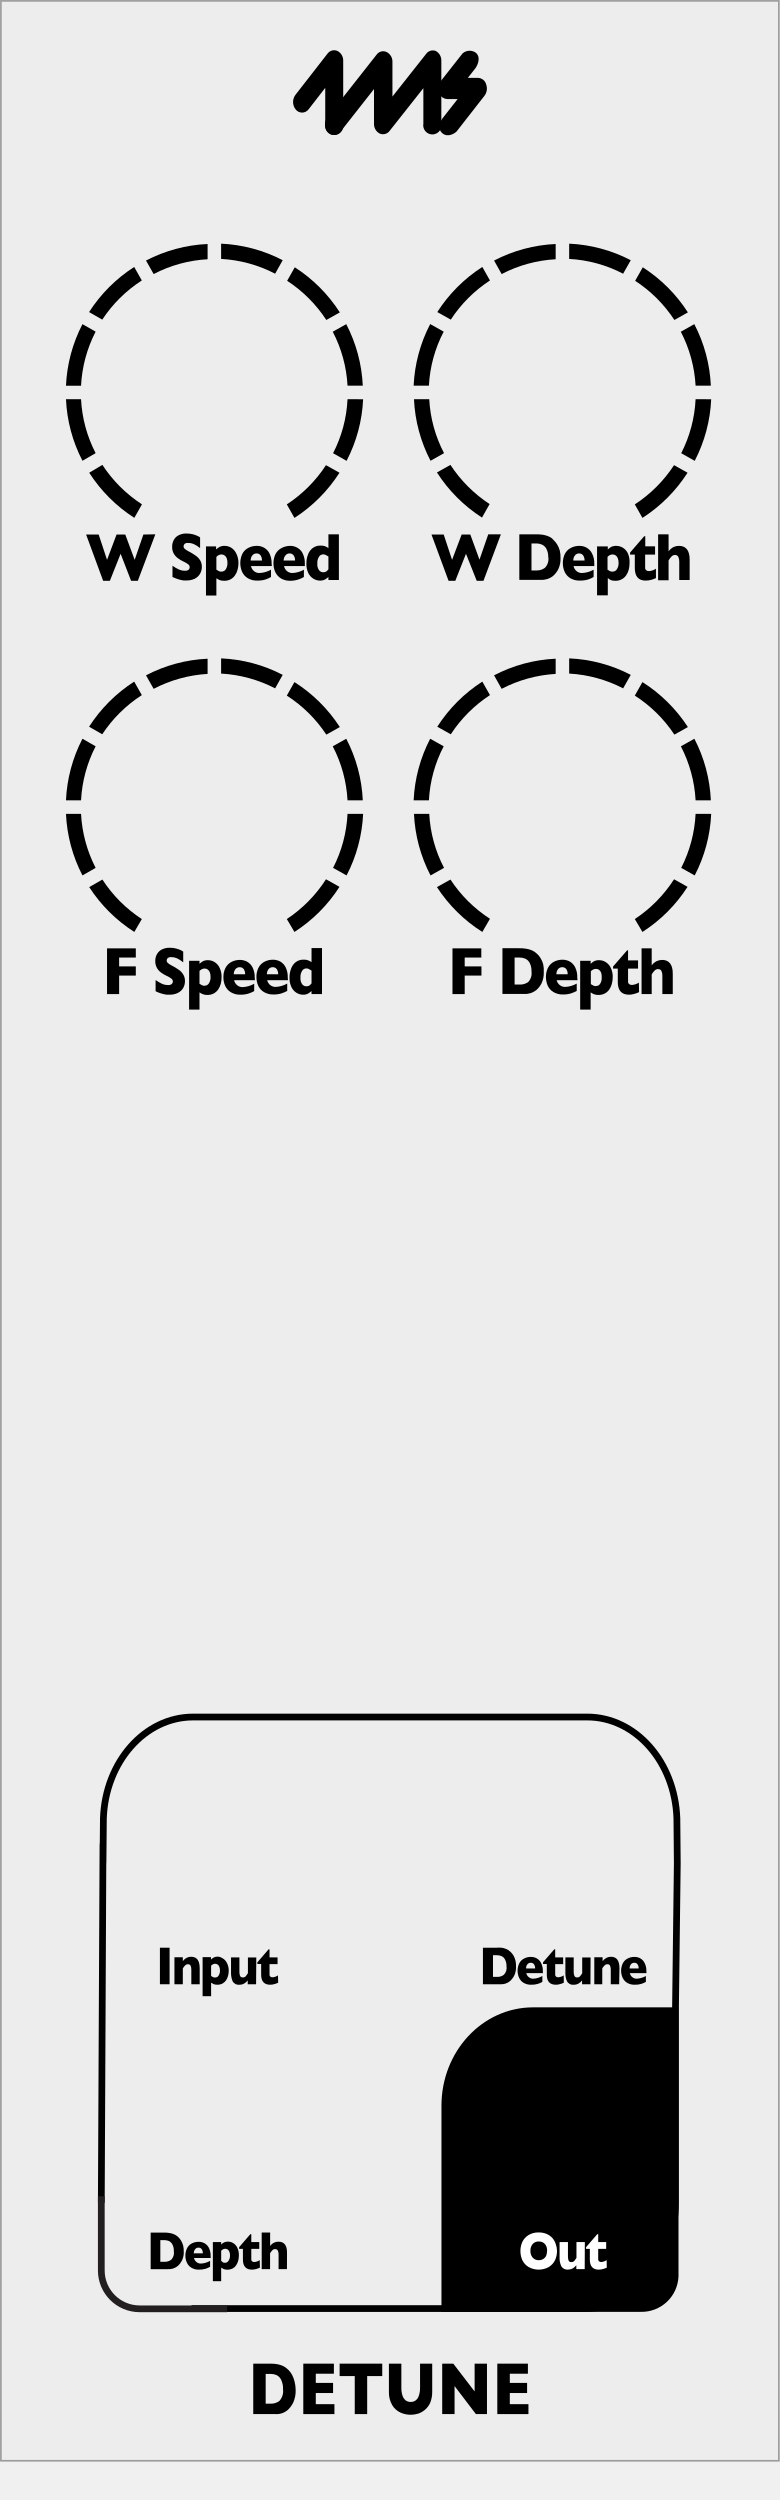
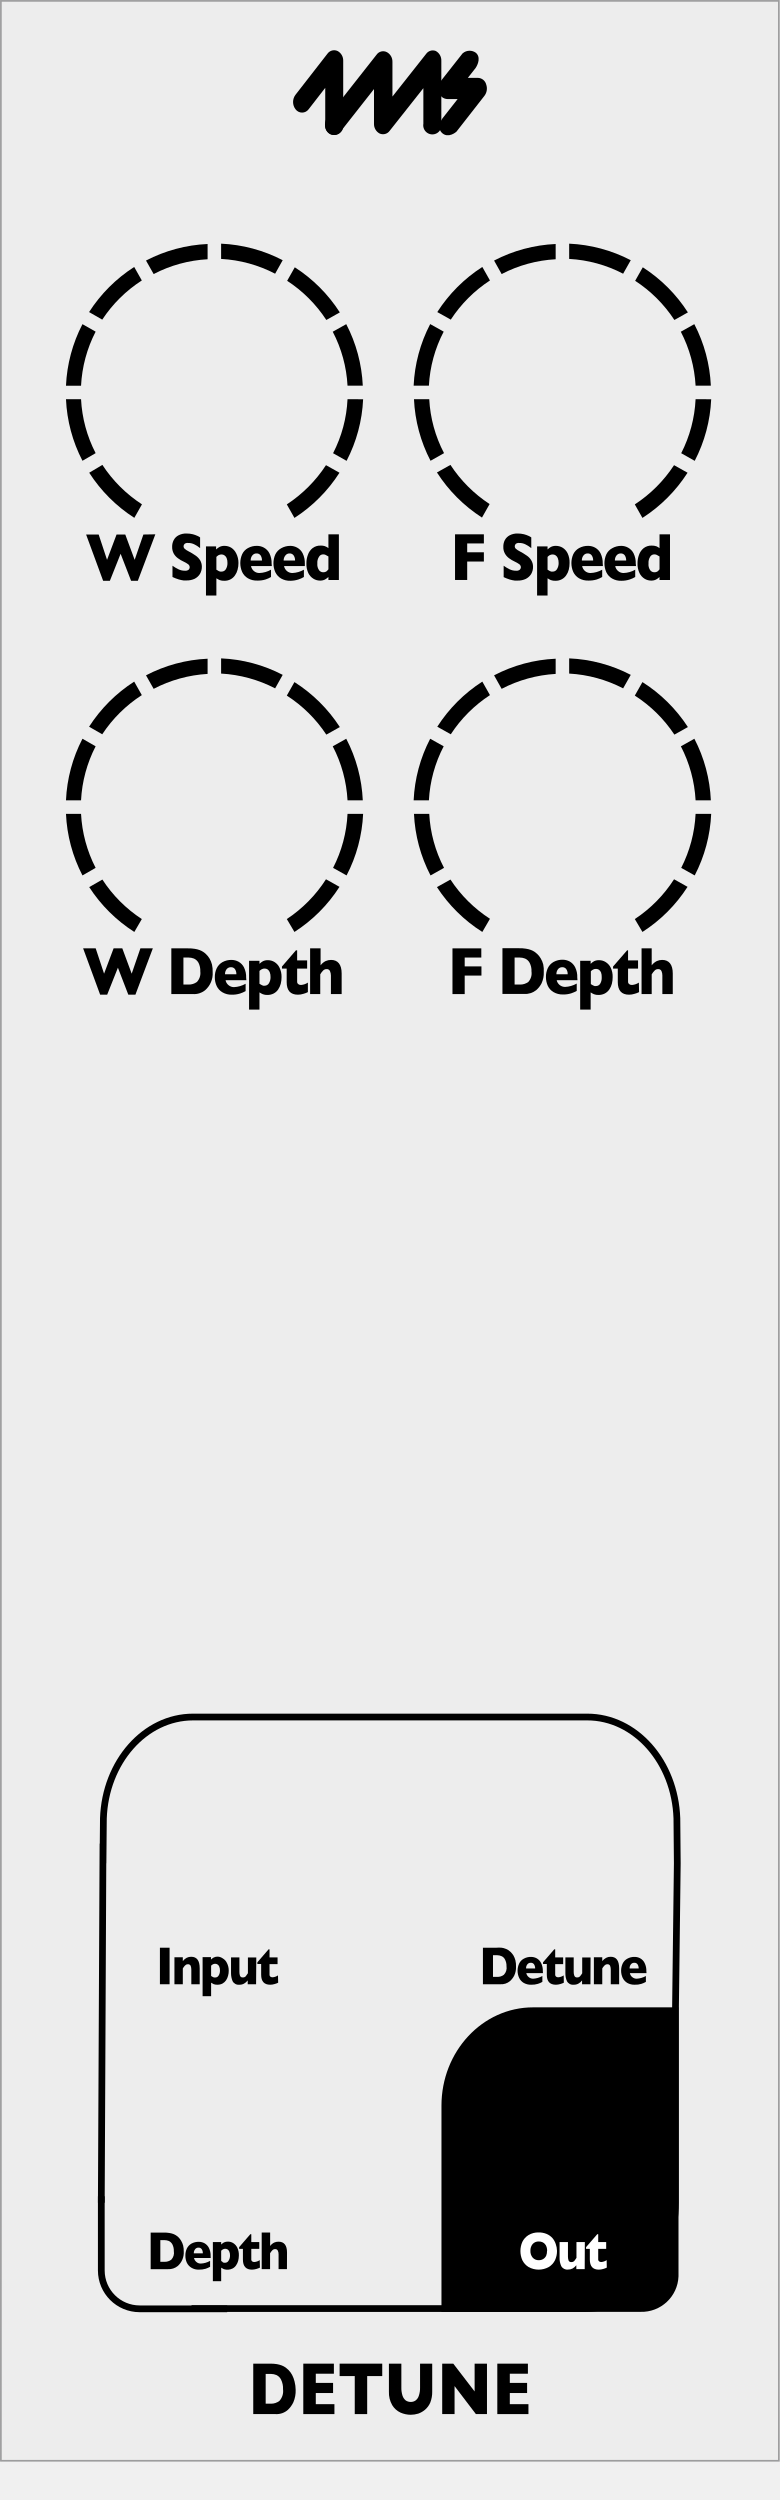
<svg xmlns="http://www.w3.org/2000/svg" width="40.73mm" height="130.6mm" viewBox="0 0 115.45 370.19">
  <g id="faceplate">
    <rect x="0.13" y="0.13" width="115.2" height="364.25" style="fill: #ededed;stroke: #9d9d9e;stroke-miterlimit: 10;stroke-width: 0.25px" />
    <path d="M100.47,318.76V297.24H78.94c-7.5,0-13.57,6.52-13.57,14.56v30.53H94.83a5.47,5.47,0,0,0,5.64-5.26V318.76Z" transform="translate(0)" />
-     <g>
-       <path d="M28.36,341.84H86.71c7.35,0,13.31-7,13.31-15.67V297.75l.27-21.85-.06-6.65c-.29-8.35-6.12-15-13.28-15H28.6c-7.17,0-13,6.67-13.29,15l-.06,6.65V273L15,326.17" transform="translate(0)" style="fill: none;stroke: #000;stroke-miterlimit: 10" />
-       <path d="M15,325.21v11a5.68,5.68,0,0,0,5.67,5.67H33.64" transform="translate(0)" style="fill: none;stroke: #231f20;stroke-miterlimit: 10" />
-     </g>
+     <path d="M28.36,341.84H86.71c7.35,0,13.31-7,13.31-15.67V297.75l.27-21.85-.06-6.65c-.29-8.35-6.12-15-13.28-15H28.6c-7.17,0-13,6.67-13.29,15l-.06,6.65V273L15,326.17" transform="translate(0)" style="fill: none;stroke: #000;stroke-miterlimit: 10" />
+     <path d="M15,325.21v11a5.68,5.68,0,0,0,5.67,5.67H33.64" transform="translate(0)" style="fill: none;stroke: #000;stroke-miterlimit: 10" />
    <g>
      <path d="M43.78,353.88a4.28,4.28,0,0,1-.34,1.84,3.76,3.76,0,0,1-.81,1.12,2.53,2.53,0,0,1-1.83.63H37.5V350H40a5.55,5.55,0,0,1,1,.07,4.26,4.26,0,0,1,.73.2,2.65,2.65,0,0,1,.56.3,3.58,3.58,0,0,1,.41.35,3.24,3.24,0,0,1,.55.74,4.17,4.17,0,0,1,.37,1A5.15,5.15,0,0,1,43.78,353.88Zm-1.87-.09a2.92,2.92,0,0,0-.29-1.42,1.48,1.48,0,0,0-.68-.68,2.14,2.14,0,0,0-.81-.17h-.79v4.41h.79a2,2,0,0,0,1.25-.42A2.15,2.15,0,0,0,41.91,353.79Z" transform="translate(0)" />
      <path d="M49.52,357.47H44.91V350h4.53v1.49H46.76v1.36h2.56v1.5H46.76V356h2.76Z" transform="translate(0)" />
      <path d="M56.6,351.84H54.37v5.63H52.53v-5.63H50.29V350H56.6Z" transform="translate(0)" />
      <path d="M64,354.14a4.2,4.2,0,0,1-.29,1.63,2.87,2.87,0,0,1-.78,1.06,3.22,3.22,0,0,1-1,.57,3.89,3.89,0,0,1-1.11.17,3.79,3.79,0,0,1-1.51-.32,2.81,2.81,0,0,1-1.23-1.1,3.7,3.7,0,0,1-.49-2V350h1.84v3.53a3.75,3.75,0,0,0,.17,1.21,1.54,1.54,0,0,0,.48.71,1.32,1.32,0,0,0,.74.22,1.2,1.2,0,0,0,.72-.22,1.37,1.37,0,0,0,.48-.7,3.47,3.47,0,0,0,.18-1.21V350H64Z" transform="translate(0)" />
      <path d="M72.11,357.47H70.47l-3.16-4.15v4.15H65.48V350h1.64l3.16,4.12V350h1.83Z" transform="translate(0)" />
      <path d="M78.25,357.47H73.64V350h4.53v1.49H75.49v1.36h2.56v1.5H75.49V356h2.76Z" transform="translate(0)" />
    </g>
    <g>
      <path d="M76.41,291.21a2.87,2.87,0,0,1-.27,1.34,2.92,2.92,0,0,1-.63.81,2,2,0,0,1-1.43.46H71.51v-5.41h2a4.2,4.2,0,0,1,.76,0,2.34,2.34,0,0,1,.58.15,1.91,1.91,0,0,1,.43.21,2.13,2.13,0,0,1,.32.26,2.84,2.84,0,0,1,.43.53,2.93,2.93,0,0,1,.29.72A3.48,3.48,0,0,1,76.41,291.21ZM75,291.14a2,2,0,0,0-.23-1,1,1,0,0,0-.53-.49,1.58,1.58,0,0,0-.63-.13H73v3.21h.61a1.54,1.54,0,0,0,1-.31A1.47,1.47,0,0,0,75,291.14Z" transform="translate(0)" />
-       <path d="M80.4,292.17H77.93a1,1,0,0,0,.36.59,1,1,0,0,0,.64.24,3.08,3.08,0,0,0,1.38-.4v.87a3.42,3.42,0,0,1-.66.29,3,3,0,0,1-1,.13,2.11,2.11,0,0,1-1.1-.27,1.7,1.7,0,0,1-.68-.75,2.53,2.53,0,0,1,0-2.11,1.58,1.58,0,0,1,.68-.72,2.11,2.11,0,0,1,1.1-.27,1.75,1.75,0,0,1,.82.21,1.62,1.62,0,0,1,.65.69,2.54,2.54,0,0,1,.26,1.22Zm-1.16-.69a1.06,1.06,0,0,0-.17-.62.55.55,0,0,0-.48-.22.6.6,0,0,0-.5.23.91.91,0,0,0-.19.61Z" transform="translate(0)" />
+       <path d="M80.4,292.17H77.93a1,1,0,0,0,.36.59,1,1,0,0,0,.64.24,3.12,3.12,0,0,0,1.38-.4v.87a3.42,3.42,0,0,1-.66.29,3.06,3.06,0,0,1-1,.13,2.11,2.11,0,0,1-1.1-.27,1.7,1.7,0,0,1-.68-.75,2.53,2.53,0,0,1,0-2.11,1.58,1.58,0,0,1,.68-.72,2.11,2.11,0,0,1,1.1-.27,1.75,1.75,0,0,1,.82.21,1.62,1.62,0,0,1,.65.69,2.54,2.54,0,0,1,.26,1.22Zm-1.16-.69a1.06,1.06,0,0,0-.17-.62.55.55,0,0,0-.48-.22.6.6,0,0,0-.5.23.91.91,0,0,0-.19.61Z" transform="translate(0)" />
      <path d="M83.49,293.59a2.58,2.58,0,0,1-.53.2,2.24,2.24,0,0,1-.65.1c-.9,0-1.34-.49-1.34-1.48v-1.59h-.56v-.25l1.66-1.92h.14v1.19h1.18v1H82.21v1.27a3.21,3.21,0,0,0,0,.36.43.43,0,0,0,.14.23.55.55,0,0,0,.34.09,1.68,1.68,0,0,0,.78-.28Z" transform="translate(0)" />
      <path d="M87.43,293.82H86.19v-.57a1.63,1.63,0,0,1-.55.48,1.35,1.35,0,0,1-.69.16,1,1,0,0,1-1-.53,2.79,2.79,0,0,1-.23-1.18v-2.34h1.23V292a1.42,1.42,0,0,0,.1.57.39.39,0,0,0,.41.24.54.54,0,0,0,.43-.17,2.92,2.92,0,0,0,.32-.45v-2.34h1.24Z" transform="translate(0)" />
-       <path d="M91.68,293.82H90.44v-2.15a1.7,1.7,0,0,0-.09-.57.39.39,0,0,0-.41-.24.57.57,0,0,0-.27.06.87.87,0,0,0-.21.17l-.15.19-.13.2v2.34H88v-4h1.23v.57a1.83,1.83,0,0,1,.59-.49,1.38,1.38,0,0,1,.65-.15q1.26,0,1.26,1.71Z" transform="translate(0)" />
-       <path d="M95.73,292.17H93.27a.93.93,0,0,0,.35.59,1,1,0,0,0,.64.24,3.05,3.05,0,0,0,1.38-.4v.87a3.42,3.42,0,0,1-.66.29,3,3,0,0,1-1,.13,2.11,2.11,0,0,1-1.1-.27,1.76,1.76,0,0,1-.68-.75,2.53,2.53,0,0,1,0-2.11,1.63,1.63,0,0,1,.68-.72,2.11,2.11,0,0,1,1.1-.27,1.72,1.72,0,0,1,.82.21,1.56,1.56,0,0,1,.65.69,2.43,2.43,0,0,1,.26,1.22Zm-1.16-.69a1.06,1.06,0,0,0-.17-.62.55.55,0,0,0-.48-.22.61.61,0,0,0-.5.23,1,1,0,0,0-.19.61Z" transform="translate(0)" />
+       <path d="M91.68,293.82H90.44v-2.15a1.7,1.7,0,0,0-.09-.57.4.4,0,0,0-.42-.24.55.55,0,0,0-.26.06.87.87,0,0,0-.21.17l-.15.19-.13.2v2.34H87.94v-4h1.24v.57a1.83,1.83,0,0,1,.59-.49,1.38,1.38,0,0,1,.65-.15q1.26,0,1.26,1.71Z" transform="translate(0)" />
+       <path d="M95.73,292.17H93.27a.93.93,0,0,0,.35.59,1,1,0,0,0,.64.24,3.05,3.05,0,0,0,1.38-.4v.87a3.42,3.42,0,0,1-.66.29,3,3,0,0,1-1,.13,2.11,2.11,0,0,1-1.1-.27,1.76,1.76,0,0,1-.68-.75,2.53,2.53,0,0,1,0-2.11,1.63,1.63,0,0,1,.68-.72,2.11,2.11,0,0,1,1.1-.27,1.72,1.72,0,0,1,.82.21,1.56,1.56,0,0,1,.65.69,2.54,2.54,0,0,1,.26,1.22Zm-1.16-.69a1.06,1.06,0,0,0-.17-.62.55.55,0,0,0-.48-.22.61.61,0,0,0-.5.23.91.91,0,0,0-.19.61Z" transform="translate(0)" />
    </g>
    <g>
      <path d="M82.48,333.3a3.21,3.21,0,0,1-.3,1.39,2.42,2.42,0,0,1-.92,1,3.08,3.08,0,0,1-3,0,2.51,2.51,0,0,1-.91-1,3.36,3.36,0,0,1,0-2.73,2.42,2.42,0,0,1,.91-1,2.75,2.75,0,0,1,1.5-.39,3,3,0,0,1,1.18.22,2.51,2.51,0,0,1,.85.6,2.6,2.6,0,0,1,.5.89A3.16,3.16,0,0,1,82.48,333.3Zm-1.46,0a1.94,1.94,0,0,0-.08-.56,1.11,1.11,0,0,0-.24-.44,1.05,1.05,0,0,0-.39-.29,1.25,1.25,0,0,0-.53-.1,1.15,1.15,0,0,0-.91.38,1.5,1.5,0,0,0-.33,1,1.47,1.47,0,0,0,.33,1,1.14,1.14,0,0,0,.91.39,1.2,1.2,0,0,0,.67-.18,1.14,1.14,0,0,0,.43-.49A1.81,1.81,0,0,0,81,333.3Z" transform="translate(0)" style="fill: #fff" />
      <path d="M86.58,336H85.34v-.57a2,2,0,0,1-.55.48,1.46,1.46,0,0,1-.69.16,1,1,0,0,1-1-.53,2.8,2.8,0,0,1-.24-1.18V332h1.24v2.15a1.7,1.7,0,0,0,.09.57.4.4,0,0,0,.42.24.58.58,0,0,0,.43-.17,3.8,3.8,0,0,0,.32-.45V332h1.24Z" transform="translate(0)" style="fill: #fff" />
      <path d="M89.85,335.78a3,3,0,0,1-.53.2,2.5,2.5,0,0,1-.65.1c-.89,0-1.33-.5-1.33-1.49V333h-.56v-.25l1.66-1.92h.14V332h1.18v1H88.58v1.27a1.84,1.84,0,0,0,0,.36.37.37,0,0,0,.14.23.51.51,0,0,0,.34.09,1.65,1.65,0,0,0,.77-.28Z" transform="translate(0)" style="fill: #fff" />
    </g>
    <g>
      <path d="M25.11,293.82H23.68v-5.41h1.43Z" transform="translate(0)" />
      <path d="M29.57,293.82H28.33v-2.15a1.7,1.7,0,0,0-.09-.57.41.41,0,0,0-.42-.24.6.6,0,0,0-.27.06,1.06,1.06,0,0,0-.2.17l-.15.19-.13.2v2.34H25.83v-4h1.24v.57a1.8,1.8,0,0,1,.58-.49,1.45,1.45,0,0,1,.66-.15q1.26,0,1.26,1.71Z" transform="translate(0)" />
      <path d="M33.87,291.8a2.76,2.76,0,0,1-.1.77,2.15,2.15,0,0,1-.3.67,1.53,1.53,0,0,1-.53.48,1.6,1.6,0,0,1-.75.17,1.54,1.54,0,0,1-.54-.08,2.56,2.56,0,0,1-.39-.22v2H30v-5.79h1.24v.36a1.73,1.73,0,0,1,.41-.3,1.18,1.18,0,0,1,.61-.13A1.44,1.44,0,0,1,33,290a1.52,1.52,0,0,1,.6.67A2.41,2.41,0,0,1,33.87,291.8Zm-1.3,0a1.42,1.42,0,0,0-.1-.59.66.66,0,0,0-.26-.32.56.56,0,0,0-.33-.1.68.68,0,0,0-.36.08,1.21,1.21,0,0,0-.26.2v1.52l.14.09.15.08.15.06.18,0a.57.57,0,0,0,.49-.28A1.32,1.32,0,0,0,32.57,291.84Z" transform="translate(0)" />
      <path d="M37.92,293.82H36.68v-.57a1.73,1.73,0,0,1-.55.48,1.35,1.35,0,0,1-.69.16,1,1,0,0,1-1-.53,3,3,0,0,1-.23-1.18v-2.34h1.24V292a1.62,1.62,0,0,0,.09.57.4.4,0,0,0,.42.24.54.54,0,0,0,.43-.17,3.8,3.8,0,0,0,.32-.45v-2.34h1.24Z" transform="translate(0)" />
      <path d="M41.19,293.59a2.58,2.58,0,0,1-.53.2,2.19,2.19,0,0,1-.65.1c-.89,0-1.34-.49-1.34-1.48v-1.59h-.56v-.25l1.66-1.92h.14v1.19H41.1v1H39.91v1.27a1.73,1.73,0,0,0,0,.36.41.41,0,0,0,.13.23.55.55,0,0,0,.34.09,1.64,1.64,0,0,0,.78-.28Z" transform="translate(0)" />
    </g>
    <g>
      <path d="M27.21,333.4a2.65,2.65,0,0,1-.9,2.15,2.1,2.1,0,0,1-1.43.46H22.31v-5.42h2a4.18,4.18,0,0,1,.76.06,3,3,0,0,1,.57.14,2.57,2.57,0,0,1,.44.22,2.72,2.72,0,0,1,.32.25,2.52,2.52,0,0,1,.42.54,2.71,2.71,0,0,1,.3.71A3.62,3.62,0,0,1,27.21,333.4Zm-1.47-.07a2,2,0,0,0-.22-1,1.15,1.15,0,0,0-.53-.5,1.76,1.76,0,0,0-.63-.12h-.62v3.21h.62a1.6,1.6,0,0,0,1-.31A1.47,1.47,0,0,0,25.74,333.33Z" transform="translate(0)" />
-       <path d="M31.2,334.36H28.73a1,1,0,0,0,.36.59.93.93,0,0,0,.64.23,3,3,0,0,0,1.38-.4v.88a4.18,4.18,0,0,1-.66.29,3.39,3.39,0,0,1-1,.13,2,2,0,0,1-1.1-.28,1.65,1.65,0,0,1-.67-.74,2.43,2.43,0,0,1-.23-1.06,2.38,2.38,0,0,1,.23-1.05,1.63,1.63,0,0,1,.67-.73,2.24,2.24,0,0,1,1.1-.26,1.76,1.76,0,0,1,.83.21,1.65,1.65,0,0,1,.65.68,2.61,2.61,0,0,1,.26,1.23Zm-1.17-.7a1,1,0,0,0-.16-.61.56.56,0,0,0-.48-.23.61.61,0,0,0-.5.24.88.88,0,0,0-.19.6Z" transform="translate(0)" />
+       <path d="M31.2,334.36H28.73a1,1,0,0,0,.36.59.93.93,0,0,0,.63.23,3,3,0,0,0,1.39-.4v.88a4.18,4.18,0,0,1-.66.29,3.39,3.39,0,0,1-1,.13,2,2,0,0,1-1.1-.28,1.73,1.73,0,0,1-.68-.74,2.42,2.42,0,0,1-.22-1.06,2.38,2.38,0,0,1,.22-1.05,1.71,1.71,0,0,1,.68-.73,2.24,2.24,0,0,1,1.1-.26,1.76,1.76,0,0,1,.83.21,1.65,1.65,0,0,1,.65.68,2.61,2.61,0,0,1,.26,1.23Zm-1.17-.7a1,1,0,0,0-.16-.61.56.56,0,0,0-.48-.23.59.59,0,0,0-.5.24.88.88,0,0,0-.19.6Z" transform="translate(0)" />
      <path d="M35.37,334a3.25,3.25,0,0,1-.1.77,2.16,2.16,0,0,1-.31.67,1.38,1.38,0,0,1-.52.47,1.73,1.73,0,0,1-1.29.1,2.65,2.65,0,0,1-.4-.22v2H31.52V332h1.23v.36a2.45,2.45,0,0,1,.41-.31,1.32,1.32,0,0,1,.61-.12,1.47,1.47,0,0,1,.75.21,1.66,1.66,0,0,1,.61.67A2.48,2.48,0,0,1,35.37,334Zm-1.31,0a1.37,1.37,0,0,0-.1-.58.72.72,0,0,0-.25-.33.7.7,0,0,0-.33-.1.74.74,0,0,0-.36.08,1.31,1.31,0,0,0-.27.21v1.52l.14.08L33,335l.16.06.18,0a.58.58,0,0,0,.49-.28A1.35,1.35,0,0,0,34.06,334Z" transform="translate(0)" />
      <path d="M38.49,335.78a3.33,3.33,0,0,1-.53.2,2.64,2.64,0,0,1-.65.1c-.89,0-1.34-.5-1.34-1.49V333h-.56v-.25l1.66-1.92h.14V332h1.18v1H37.21v1.27a1.73,1.73,0,0,0,0,.36.36.36,0,0,0,.13.23.55.55,0,0,0,.34.09,1.64,1.64,0,0,0,.78-.28Z" transform="translate(0)" />
      <path d="M42.49,336H41.25v-2.2a1.17,1.17,0,0,0-.11-.53.4.4,0,0,0-.4-.23.54.54,0,0,0-.41.17,2,2,0,0,0-.34.45V336H38.75v-5.42H40v2a1.7,1.7,0,0,1,.6-.51,1.53,1.53,0,0,1,.64-.13c.84,0,1.26.54,1.26,1.61Z" transform="translate(0)" />
    </g>
    <path d="M103,57.11h2.26A21.88,21.88,0,0,0,102.81,48l-2,1.12A19.6,19.6,0,0,1,103,57.11Z" transform="translate(0)" />
    <path d="M103,59.11a19.55,19.55,0,0,1-2.13,8l2,1.13a21.88,21.88,0,0,0,2.44-9.12Z" transform="translate(0)" />
    <g>
      <path d="M23,79.12,20.41,86h-1l-1.55-4-1.59,4h-1l-2.52-6.85h1.86l1.24,3.75,1.41-3.75h1.29l1.39,3.75,1.29-3.75Z" transform="translate(0)" />
      <path d="M29.89,83.92A2.07,2.07,0,0,1,29.6,85a2,2,0,0,1-.79.71,2.73,2.73,0,0,1-1.18.24l-.45,0a4.81,4.81,0,0,1-.71-.15,6.81,6.81,0,0,1-.93-.36V83.77a5.63,5.63,0,0,0,.89.53,2.11,2.11,0,0,0,.93.21.78.78,0,0,0,.6-.17.53.53,0,0,0,.13-.33.56.56,0,0,0-.23-.46,3.72,3.72,0,0,0-.67-.39,4.16,4.16,0,0,1-.86-.51,2.14,2.14,0,0,1-.61-.69,2,2,0,0,1-.23-1,2.07,2.07,0,0,1,.24-1,1.63,1.63,0,0,1,.72-.7A2.39,2.39,0,0,1,27.63,79a3.89,3.89,0,0,1,.93.11,4.1,4.1,0,0,1,.69.25,1.81,1.81,0,0,1,.38.22v1.58a4.72,4.72,0,0,0-.81-.53,2,2,0,0,0-1-.23.67.67,0,0,0-.49.14.49.49,0,0,0-.15.36.47.47,0,0,0,.15.35,2.46,2.46,0,0,0,.54.36,9.32,9.32,0,0,1,1.1.66,2.43,2.43,0,0,1,.65.67A1.89,1.89,0,0,1,29.89,83.92Z" transform="translate(0)" />
      <path d="M35.31,83.36a3.44,3.44,0,0,1-.13,1,2.52,2.52,0,0,1-.38.83,1.84,1.84,0,0,1-.65.59,1.89,1.89,0,0,1-.94.22,1.75,1.75,0,0,1-.67-.1,3.06,3.06,0,0,1-.5-.27v2.55H30.5V80.91H32v.45a2.39,2.39,0,0,1,.52-.38,1.6,1.6,0,0,1,.76-.15,1.93,1.93,0,0,1,.94.26,2.07,2.07,0,0,1,.75.84A3.06,3.06,0,0,1,35.31,83.36Zm-1.63,0a1.89,1.89,0,0,0-.12-.73.89.89,0,0,0-.33-.4.76.76,0,0,0-.4-.13,1,1,0,0,0-.46.1,1.87,1.87,0,0,0-.33.26v1.9l.18.1a.87.87,0,0,0,.18.11l.2.07a.85.85,0,0,0,.23,0,.72.72,0,0,0,.61-.35A1.66,1.66,0,0,0,33.68,83.4Z" transform="translate(0)" />
      <path d="M40.25,83.82H37.17a1.23,1.23,0,0,0,.44.75,1.22,1.22,0,0,0,.8.28,3.74,3.74,0,0,0,1.72-.49v1.08a3.94,3.94,0,0,1-.82.37,3.86,3.86,0,0,1-1.23.16,2.56,2.56,0,0,1-1.37-.34,2.12,2.12,0,0,1-.85-.93,3.25,3.25,0,0,1,0-2.64,2,2,0,0,1,.85-.9,2.65,2.65,0,0,1,1.37-.33,2.1,2.1,0,0,1,1,.26,2,2,0,0,1,.82.85,3.28,3.28,0,0,1,.32,1.53ZM38.79,83a1.34,1.34,0,0,0-.2-.76.7.7,0,0,0-.6-.29.77.77,0,0,0-.63.3,1.13,1.13,0,0,0-.24.75Z" transform="translate(0)" />
      <path d="M45.14,83.82H42.06a1.28,1.28,0,0,0,.44.75,1.24,1.24,0,0,0,.8.28A3.78,3.78,0,0,0,45,84.36v1.08a4.19,4.19,0,0,1-.82.37A4,4,0,0,1,43,86a2.62,2.62,0,0,1-1.38-.34,2.18,2.18,0,0,1-.85-.93,3.25,3.25,0,0,1,0-2.64,2.11,2.11,0,0,1,.85-.9A2.71,2.71,0,0,1,43,80.83a2.09,2.09,0,0,1,1,.26,1.93,1.93,0,0,1,.82.85,3.28,3.28,0,0,1,.32,1.53ZM43.69,83a1.27,1.27,0,0,0-.21-.76.7.7,0,0,0-.6-.29.74.74,0,0,0-.62.3A1.13,1.13,0,0,0,42,83Z" transform="translate(0)" />
      <path d="M50.18,85.88H48.63v-.44a3,3,0,0,1-.52.38,1.57,1.57,0,0,1-.76.15,1.81,1.81,0,0,1-.93-.27,2,2,0,0,1-.76-.83,3.08,3.08,0,0,1-.29-1.44,3.57,3.57,0,0,1,.22-1.27,2.13,2.13,0,0,1,.7-1,1.84,1.84,0,0,1,1.17-.37,1.64,1.64,0,0,1,1.17.38V79.12h1.55ZM48.63,84.3V82.4l-.43-.24a.8.8,0,0,0-.36-.07.69.69,0,0,0-.6.35,1.58,1.58,0,0,0-.25,1,1.47,1.47,0,0,0,.26,1,.76.76,0,0,0,.59.3.9.9,0,0,0,.46-.1A1.79,1.79,0,0,0,48.63,84.3Z" transform="translate(0)" />
    </g>
    <g>
      <path d="M40.74,40.53l1.12-2a21.89,21.89,0,0,0-9.12-2.45v2.26A19.61,19.61,0,0,1,40.74,40.53Z" transform="translate(0)" />
      <path d="M48.32,47.38l2-1.12a22.13,22.13,0,0,0-6.67-6.68l-1.13,2A19.89,19.89,0,0,1,48.32,47.38Z" transform="translate(0)" />
      <path d="M21,41.53l-1.13-2a22.17,22.17,0,0,0-6.68,6.68l1.95,1.12A19.93,19.93,0,0,1,21,41.53Z" transform="translate(0)" />
      <path d="M51.46,57.11h2.26A21.89,21.89,0,0,0,51.27,48l-2,1.12A19.45,19.45,0,0,1,51.46,57.11Z" transform="translate(0)" />
      <path d="M30.74,38.39V36.13a21.89,21.89,0,0,0-9.12,2.45l1.13,2A19.6,19.6,0,0,1,30.74,38.39Z" transform="translate(0)" />
      <path d="M15.16,68.84,13.21,70a22.17,22.17,0,0,0,6.68,6.68l1.13-2A20,20,0,0,1,15.16,68.84Z" transform="translate(0)" />
      <path d="M42.47,74.69l1.13,2A22.13,22.13,0,0,0,50.27,70l-2-1.12A20,20,0,0,1,42.47,74.69Z" transform="translate(0)" />
      <path d="M51.46,59.11a19.41,19.41,0,0,1-2.14,8l2,1.13a21.89,21.89,0,0,0,2.45-9.12Z" transform="translate(0)" />
      <path d="M12,59.11H9.77a21.88,21.88,0,0,0,2.44,9.12l1.95-1.13A19.55,19.55,0,0,1,12,59.11Z" transform="translate(0)" />
      <path d="M14.16,49.11,12.21,48a21.88,21.88,0,0,0-2.44,9.12H12A19.6,19.6,0,0,1,14.16,49.11Z" transform="translate(0)" />
    </g>
    <g>
-       <path d="M74.17,79.12,71.59,86h-1L69,82l-1.58,4h-1l-2.53-6.85H65.7l1.24,3.75,1.42-3.75h1.28L71,82.87l1.3-3.75Z" transform="translate(0)" />
-       <path d="M83,82.62a3.59,3.59,0,0,1-.33,1.67,3.44,3.44,0,0,1-.78,1,2.63,2.63,0,0,1-1.8.57H76.9V79.12h2.47a6.46,6.46,0,0,1,1,.06,4.43,4.43,0,0,1,.72.19,2.72,2.72,0,0,1,.54.27A2.55,2.55,0,0,1,82,80a3,3,0,0,1,.53.67,3.13,3.13,0,0,1,.37.89A4.31,4.31,0,0,1,83,82.62Zm-1.82-.09a2.53,2.53,0,0,0-.28-1.28,1.41,1.41,0,0,0-.67-.62,2.18,2.18,0,0,0-.79-.16H78.7v4h.76a2,2,0,0,0,1.22-.38A1.87,1.87,0,0,0,81.2,82.53Z" transform="translate(0)" />
-       <path d="M88,83.82H84.93a1.28,1.28,0,0,0,.44.75,1.24,1.24,0,0,0,.8.28,3.78,3.78,0,0,0,1.73-.49v1.08a4.19,4.19,0,0,1-.82.37,4,4,0,0,1-1.23.16,2.62,2.62,0,0,1-1.38-.34,2.18,2.18,0,0,1-.85-.93,3.25,3.25,0,0,1,0-2.64,2.11,2.11,0,0,1,.85-.9,2.71,2.71,0,0,1,1.38-.33,2.16,2.16,0,0,1,1,.26,2,2,0,0,1,.81.85A3.16,3.16,0,0,1,88,83.47ZM86.56,83a1.27,1.27,0,0,0-.21-.76.7.7,0,0,0-.6-.29.75.75,0,0,0-.62.3,1.13,1.13,0,0,0-.24.75Z" transform="translate(0)" />
-       <path d="M93.22,83.36a3.85,3.85,0,0,1-.12,1,2.52,2.52,0,0,1-.38.83,1.79,1.79,0,0,1-.66.59,1.88,1.88,0,0,1-.93.22,1.81,1.81,0,0,1-.68-.1A3,3,0,0,1,90,85.6v2.55H88.41V80.91H90v.45a2.33,2.33,0,0,1,.51-.38,1.65,1.65,0,0,1,.77-.15,1.9,1.9,0,0,1,.93.26,2,2,0,0,1,.76.84A3.06,3.06,0,0,1,93.22,83.36Zm-1.62,0a1.87,1.87,0,0,0-.13-.73.88.88,0,0,0-.32-.4.79.79,0,0,0-.41-.13,1,1,0,0,0-.45.1,1.35,1.35,0,0,0-.33.26v1.9l.17.1a.93.93,0,0,0,.19.11l.2.07a.78.78,0,0,0,.22,0,.71.71,0,0,0,.61-.35A1.66,1.66,0,0,0,91.6,83.4Z" transform="translate(0)" />
-       <path d="M97.13,85.6a3.7,3.7,0,0,1-.67.25,2.94,2.94,0,0,1-.81.12C94.54,86,94,85.35,94,84.12v-2h-.7v-.3l2.08-2.41h.17v1.49H97v1.22H95.53v1.6a2.81,2.81,0,0,0,0,.45.49.49,0,0,0,.17.28.67.67,0,0,0,.43.12,2.08,2.08,0,0,0,1-.36Z" transform="translate(0)" />
-       <path d="M102.12,85.88h-1.54V83.14a1.59,1.59,0,0,0-.13-.66.51.51,0,0,0-.51-.3.69.69,0,0,0-.51.23A2.5,2.5,0,0,0,99,83v2.92H97.45V79.12H99v2.51a2.27,2.27,0,0,1,.76-.64,1.92,1.92,0,0,1,.79-.16c1,0,1.57.66,1.57,2Z" transform="translate(0)" />
+       <path d="M71.65,83.15H69.18v2.73h-1.8V79.12h4.27v1.35H69.18v1.31h2.47Z" transform="translate(0)" />
+       <path d="M78.93,83.92a2.07,2.07,0,0,1-.29,1.1,2,2,0,0,1-.8.71,2.72,2.72,0,0,1-1.17.24l-.45,0a5.18,5.18,0,0,1-.72-.15,7.24,7.24,0,0,1-.92-.36V83.77a5.56,5.56,0,0,0,.88.53,2.15,2.15,0,0,0,.94.21.75.75,0,0,0,.59-.17.55.55,0,0,0,.14-.33.59.59,0,0,0-.23-.46,3.86,3.86,0,0,0-.68-.39,4.76,4.76,0,0,1-.86-.51,2.23,2.23,0,0,1-.6-.69,1.9,1.9,0,0,1-.23-1,2.06,2.06,0,0,1,.23-1,1.74,1.74,0,0,1,.72-.7A2.43,2.43,0,0,1,76.67,79a3.8,3.8,0,0,1,.92.11,4.25,4.25,0,0,1,.7.25,2.13,2.13,0,0,1,.38.22v1.58a5.24,5.24,0,0,0-.82-.53,2,2,0,0,0-1-.23.66.66,0,0,0-.48.14.49.49,0,0,0-.15.36.47.47,0,0,0,.15.35,2.46,2.46,0,0,0,.54.36,9.09,9.09,0,0,1,1.09.66,2.17,2.17,0,0,1,.65.67A1.8,1.8,0,0,1,78.93,83.92Z" transform="translate(0)" />
+       <path d="M84.34,83.36a3.85,3.85,0,0,1-.12,1,2.52,2.52,0,0,1-.38.83,1.79,1.79,0,0,1-.66.59,1.88,1.88,0,0,1-.93.22,1.81,1.81,0,0,1-.68-.1,3,3,0,0,1-.49-.27v2.55H79.53V80.91h1.55v.45a2.12,2.12,0,0,1,.51-.38,1.63,1.63,0,0,1,.76-.15,1.91,1.91,0,0,1,.94.26,2,2,0,0,1,.76.84A3.06,3.06,0,0,1,84.34,83.36Zm-1.62,0a1.87,1.87,0,0,0-.13-.73.88.88,0,0,0-.32-.4.79.79,0,0,0-.41-.13,1,1,0,0,0-.45.1,1.35,1.35,0,0,0-.33.26v1.9l.17.1a.93.93,0,0,0,.19.11l.19.07a.91.91,0,0,0,.23,0,.71.71,0,0,0,.61-.35A1.66,1.66,0,0,0,82.72,83.4Z" transform="translate(0)" />
+       <path d="M89.28,83.82H86.2a1.28,1.28,0,0,0,.44.75,1.24,1.24,0,0,0,.8.28,3.78,3.78,0,0,0,1.73-.49v1.08a4.19,4.19,0,0,1-.82.37,4,4,0,0,1-1.23.16,2.62,2.62,0,0,1-1.38-.34,2.18,2.18,0,0,1-.85-.93,3.25,3.25,0,0,1,0-2.64,2.11,2.11,0,0,1,.85-.9,2.71,2.71,0,0,1,1.38-.33,2.16,2.16,0,0,1,1,.26,2,2,0,0,1,.81.85,3.28,3.28,0,0,1,.32,1.53ZM87.83,83a1.27,1.27,0,0,0-.21-.76.7.7,0,0,0-.6-.29.75.75,0,0,0-.62.3,1.13,1.13,0,0,0-.24.75Z" transform="translate(0)" />
+       <path d="M94.18,83.82H91.1a1.23,1.23,0,0,0,.44.75,1.22,1.22,0,0,0,.8.28,3.74,3.74,0,0,0,1.72-.49v1.08a3.94,3.94,0,0,1-.82.37A3.86,3.86,0,0,1,92,86a2.56,2.56,0,0,1-1.37-.34,2.12,2.12,0,0,1-.85-.93,3.25,3.25,0,0,1,0-2.64,2,2,0,0,1,.85-.9A2.65,2.65,0,0,1,92,80.83a2.1,2.1,0,0,1,1,.26,2,2,0,0,1,.82.85,3.28,3.28,0,0,1,.32,1.53ZM92.72,83a1.34,1.34,0,0,0-.2-.76.7.7,0,0,0-.6-.29.77.77,0,0,0-.63.3,1.13,1.13,0,0,0-.24.75Z" transform="translate(0)" />
+       <path d="M99.21,85.88H97.66v-.44a2.39,2.39,0,0,1-.52.38,1.56,1.56,0,0,1-.75.15,1.85,1.85,0,0,1-.94-.27,2,2,0,0,1-.75-.83,3.07,3.07,0,0,1-.3-1.44,3.57,3.57,0,0,1,.22-1.27,2.2,2.2,0,0,1,.7-1,1.84,1.84,0,0,1,1.17-.37,2,2,0,0,1,.7.1,1.83,1.83,0,0,1,.47.28V79.12h1.55ZM97.66,84.3V82.4l-.42-.24a.8.8,0,0,0-.36-.07.71.71,0,0,0-.61.35,1.65,1.65,0,0,0-.24,1,1.47,1.47,0,0,0,.25,1,.77.77,0,0,0,.6.3.83.83,0,0,0,.45-.1A1.31,1.31,0,0,0,97.66,84.3Z" transform="translate(0)" />
    </g>
    <path d="M92.27,40.53l1.13-2a21.89,21.89,0,0,0-9.12-2.45v2.26A19.56,19.56,0,0,1,92.27,40.53Z" transform="translate(0)" />
    <path d="M99.86,47.38l2-1.12a22.17,22.17,0,0,0-6.68-6.68l-1.13,2A19.93,19.93,0,0,1,99.86,47.38Z" transform="translate(0)" />
    <path d="M72.55,41.53l-1.13-2a22.13,22.13,0,0,0-6.67,6.68l2,1.12A19.89,19.89,0,0,1,72.55,41.53Z" transform="translate(0)" />
    <path d="M82.28,38.39V36.13a21.89,21.89,0,0,0-9.12,2.45l1.12,2A19.61,19.61,0,0,1,82.28,38.39Z" transform="translate(0)" />
    <path d="M66.7,68.84l-2,1.12a22.13,22.13,0,0,0,6.67,6.68l1.13-2A20,20,0,0,1,66.7,68.84Z" transform="translate(0)" />
    <path d="M94,74.69l1.13,2A22.17,22.17,0,0,0,101.81,70l-2-1.12A20,20,0,0,1,94,74.69Z" transform="translate(0)" />
    <path d="M63.56,59.11H61.3a21.89,21.89,0,0,0,2.45,9.12l2-1.13A19.41,19.41,0,0,1,63.56,59.11Z" transform="translate(0)" />
    <path d="M65.7,49.11l-2-1.12a21.89,21.89,0,0,0-2.45,9.12h2.26A19.45,19.45,0,0,1,65.7,49.11Z" transform="translate(0)" />
    <g>
-       <path d="M20.11,144.46H17.64v2.74H15.85v-6.77h4.26v1.36H17.64v1.31h2.47Z" transform="translate(0)" />
-       <path d="M27.39,145.23a2.07,2.07,0,0,1-.28,1.1,1.9,1.9,0,0,1-.8.71,2.72,2.72,0,0,1-1.17.25l-.46,0a5.09,5.09,0,0,1-.71-.15,4.93,4.93,0,0,1-.93-.36v-1.66a6.5,6.5,0,0,0,.89.53,2.12,2.12,0,0,0,.94.21.73.73,0,0,0,.59-.18.53.53,0,0,0,.14-.32.56.56,0,0,0-.24-.46,2.82,2.82,0,0,0-.67-.39,5.74,5.74,0,0,1-.86-.51,2.2,2.2,0,0,1-.6-.69,2,2,0,0,1-.24-1,2,2,0,0,1,.24-1,1.76,1.76,0,0,1,.72-.71,2.52,2.52,0,0,1,1.19-.26,3.36,3.36,0,0,1,.92.11,3.78,3.78,0,0,1,.7.24,3.2,3.2,0,0,1,.37.22v1.59a4.76,4.76,0,0,0-.81-.54,2.12,2.12,0,0,0-1-.23.68.68,0,0,0-.49.15.46.46,0,0,0-.15.36.45.45,0,0,0,.15.34,2.46,2.46,0,0,0,.54.36,8.56,8.56,0,0,1,1.1.66,2.21,2.21,0,0,1,.65.68A1.83,1.83,0,0,1,27.39,145.23Z" transform="translate(0)" />
-       <path d="M32.81,144.68a3.83,3.83,0,0,1-.12,1,2.92,2.92,0,0,1-.38.84,2,2,0,0,1-.66.59,2,2,0,0,1-.94.22,1.73,1.73,0,0,1-.67-.11,3.06,3.06,0,0,1-.5-.27v2.55H28v-7.23h1.54v.45a2.44,2.44,0,0,1,.52-.39,1.63,1.63,0,0,1,.76-.15,1.85,1.85,0,0,1,.94.27,2,2,0,0,1,.75.84A3,3,0,0,1,32.81,144.68Zm-1.63,0a1.85,1.85,0,0,0-.12-.73.92.92,0,0,0-.33-.41.75.75,0,0,0-.4-.12.83.83,0,0,0-.45.1,1.56,1.56,0,0,0-.34.25v1.9l.18.11.18.1.2.08a.85.85,0,0,0,.23,0,.73.73,0,0,0,.61-.36A1.65,1.65,0,0,0,31.18,144.72Z" transform="translate(0)" />
-       <path d="M37.75,145.14H34.67a1.21,1.21,0,0,0,.44.74,1.23,1.23,0,0,0,.8.29,3.8,3.8,0,0,0,1.73-.5v1.09a4.68,4.68,0,0,1-.83.36,3.83,3.83,0,0,1-1.23.17,2.56,2.56,0,0,1-1.37-.35,2.1,2.1,0,0,1-.85-.92,3,3,0,0,1-.28-1.33,2.9,2.9,0,0,1,.28-1.31,2.08,2.08,0,0,1,.85-.91,2.65,2.65,0,0,1,1.37-.33,2.22,2.22,0,0,1,1,.26,2,2,0,0,1,.82.85,3.29,3.29,0,0,1,.32,1.54Zm-1.45-.87a1.28,1.28,0,0,0-.21-.77.7.7,0,0,0-.6-.28.79.79,0,0,0-.63.29,1.15,1.15,0,0,0-.24.76Z" transform="translate(0)" />
-       <path d="M42.64,145.14H39.56a1.27,1.27,0,0,0,1.24,1,3.8,3.8,0,0,0,1.73-.5v1.09a4.9,4.9,0,0,1-.82.36,3.83,3.83,0,0,1-1.23.17,2.62,2.62,0,0,1-1.38-.35,2.1,2.1,0,0,1-.85-.92,3.16,3.16,0,0,1-.28-1.33,3,3,0,0,1,.28-1.31,2.08,2.08,0,0,1,.85-.91,2.71,2.71,0,0,1,1.38-.33,2.28,2.28,0,0,1,1,.26,2,2,0,0,1,.81.85,3.17,3.17,0,0,1,.32,1.54Zm-1.45-.87a1.28,1.28,0,0,0-.21-.77.7.7,0,0,0-.6-.28.77.77,0,0,0-.62.29,1.15,1.15,0,0,0-.24.76Z" transform="translate(0)" />
-       <path d="M47.68,147.2H46.13v-.45a3,3,0,0,1-.52.38,1.44,1.44,0,0,1-.75.16,1.85,1.85,0,0,1-.94-.27,2,2,0,0,1-.76-.84,3.06,3.06,0,0,1-.29-1.43,3.59,3.59,0,0,1,.22-1.28,2.18,2.18,0,0,1,.7-1,1.84,1.84,0,0,1,1.17-.37,1.66,1.66,0,0,1,.69.11,1.87,1.87,0,0,1,.48.27v-2.09h1.55Zm-1.55-1.58v-1.9a3.19,3.19,0,0,0-.43-.25.78.78,0,0,0-.35-.07.72.72,0,0,0-.61.35,1.66,1.66,0,0,0-.25,1,1.47,1.47,0,0,0,.26,1,.77.77,0,0,0,.6.3,1,1,0,0,0,.45-.1A2.39,2.39,0,0,0,46.13,145.62Z" transform="translate(0)" />
+       <path d="M22.63,140.43l-2.58,6.86H19l-1.54-4-1.59,4H14.83l-2.52-6.86h1.86l1.24,3.75,1.41-3.75h1.29l1.39,3.75,1.29-3.75Z" transform="translate(0)" />
+       <path d="M31.49,143.94a3.26,3.26,0,0,1-1.12,2.69,2.6,2.6,0,0,1-1.79.57H25.37v-6.77h2.47a5.39,5.39,0,0,1,1,.07,3.51,3.51,0,0,1,.71.18,2.72,2.72,0,0,1,.54.27,2.67,2.67,0,0,1,.4.32,3,3,0,0,1,.54.67,3.6,3.6,0,0,1,.36.89A4.32,4.32,0,0,1,31.49,143.94Zm-1.83-.09a2.58,2.58,0,0,0-.27-1.29,1.46,1.46,0,0,0-.67-.62,2.17,2.17,0,0,0-.79-.15h-.77v4h.77a2,2,0,0,0,1.22-.38A1.9,1.9,0,0,0,29.66,143.85Z" transform="translate(0)" />
+       <path d="M36.48,145.14H33.4a1.21,1.21,0,0,0,.44.74,1.23,1.23,0,0,0,.8.29,3.8,3.8,0,0,0,1.73-.5v1.09a4.68,4.68,0,0,1-.83.36,3.83,3.83,0,0,1-1.23.17,2.58,2.58,0,0,1-1.37-.35,2.1,2.1,0,0,1-.85-.92,3,3,0,0,1-.28-1.33,2.9,2.9,0,0,1,.28-1.31,2.08,2.08,0,0,1,.85-.91,2.67,2.67,0,0,1,1.37-.33,2.22,2.22,0,0,1,1,.26,2,2,0,0,1,.82.85,3.29,3.29,0,0,1,.32,1.54ZM35,144.27a1.28,1.28,0,0,0-.21-.77.7.7,0,0,0-.6-.28.79.79,0,0,0-.63.29,1.15,1.15,0,0,0-.24.76Z" transform="translate(0)" />
+       <path d="M41.69,144.68a3.83,3.83,0,0,1-.12,1,2.92,2.92,0,0,1-.38.84,1.88,1.88,0,0,1-.66.59,2,2,0,0,1-.94.22,1.73,1.73,0,0,1-.67-.11,3.06,3.06,0,0,1-.5-.27v2.55H36.88v-7.23h1.54v.45a2.44,2.44,0,0,1,.52-.39,1.63,1.63,0,0,1,.76-.15,1.85,1.85,0,0,1,.94.27,2,2,0,0,1,.75.84A3,3,0,0,1,41.69,144.68Zm-1.63,0a1.85,1.85,0,0,0-.12-.73,1,1,0,0,0-.32-.41.81.81,0,0,0-.41-.12.83.83,0,0,0-.45.1,1.56,1.56,0,0,0-.34.25v1.9l.18.11.18.1.2.08a.85.85,0,0,0,.23,0,.73.73,0,0,0,.61-.36A1.65,1.65,0,0,0,40.06,144.72Z" transform="translate(0)" />
+       <path d="M45.59,146.91a3.17,3.17,0,0,1-.66.25,2.63,2.63,0,0,1-.81.13c-1.12,0-1.67-.62-1.67-1.86v-2h-.7v-.31l2.07-2.4H44v1.49h1.48v1.22H44V145a2.64,2.64,0,0,0,0,.45.42.42,0,0,0,.17.28.62.62,0,0,0,.42.12,2.12,2.12,0,0,0,1-.35Z" transform="translate(0)" />
+       <path d="M50.59,147.2H49v-2.58a.13.13,0,0,1,0-.06v-.11a1.59,1.59,0,0,0-.14-.66.49.49,0,0,0-.5-.29.7.7,0,0,0-.52.22,2.56,2.56,0,0,0-.42.56v2.92H45.92v-6.77h1.55v2.51a2.1,2.1,0,0,1,.75-.63,2,2,0,0,1,.8-.17c1,0,1.57.67,1.57,2Z" transform="translate(0)" />
    </g>
    <path d="M40.74,101.93l1.12-2a21.73,21.73,0,0,0-9.12-2.44v2.25A19.77,19.77,0,0,1,40.74,101.93Z" transform="translate(0)" />
    <path d="M48.32,108.78l2-1.12A22.13,22.13,0,0,0,43.6,101l-1.13,2A19.89,19.89,0,0,1,48.32,108.78Z" transform="translate(0)" />
    <path d="M21,102.93l-1.13-2a22.17,22.17,0,0,0-6.68,6.68l1.95,1.12A19.93,19.93,0,0,1,21,102.93Z" transform="translate(0)" />
    <path d="M51.46,118.51h2.26a21.89,21.89,0,0,0-2.45-9.12l-2,1.12A19.49,19.49,0,0,1,51.46,118.51Z" transform="translate(0)" />
    <path d="M30.74,99.79V97.54A21.73,21.73,0,0,0,21.62,100l1.13,2A19.76,19.76,0,0,1,30.74,99.79Z" transform="translate(0)" />
    <path d="M15.16,130.24l-1.95,1.12A22.17,22.17,0,0,0,19.89,138L21,136.09A19.93,19.93,0,0,1,15.16,130.24Z" transform="translate(0)" />
    <path d="M42.47,136.09,43.6,138a22.13,22.13,0,0,0,6.67-6.68l-2-1.12A19.89,19.89,0,0,1,42.47,136.09Z" transform="translate(0)" />
    <path d="M51.46,120.51a19.49,19.49,0,0,1-2.14,8l2,1.12a21.89,21.89,0,0,0,2.45-9.12Z" transform="translate(0)" />
    <path d="M12,120.51H9.77a21.88,21.88,0,0,0,2.44,9.12l1.95-1.12A19.64,19.64,0,0,1,12,120.51Z" transform="translate(0)" />
    <path d="M14.16,110.51l-1.95-1.12a21.88,21.88,0,0,0-2.44,9.12H12A19.64,19.64,0,0,1,14.16,110.51Z" transform="translate(0)" />
    <g>
      <path d="M71.29,144.46H68.81v2.74H67v-6.77h4.27v1.36H68.81v1.31h2.48Z" transform="translate(0)" />
-       <path d="M80.52,143.94a3.62,3.62,0,0,1-.33,1.67,3.44,3.44,0,0,1-.78,1,2.62,2.62,0,0,1-1.79.57H74.4v-6.77h2.48a5.19,5.19,0,0,1,1,.07,3.44,3.44,0,0,1,.72.18,2.72,2.72,0,0,1,.54.27,3.3,3.3,0,0,1,.4.32,3,3,0,0,1,.53.67,3.26,3.26,0,0,1,.37.89A4.33,4.33,0,0,1,80.52,143.94Zm-1.82-.09a2.47,2.47,0,0,0-.28-1.29,1.41,1.41,0,0,0-.67-.62,2.13,2.13,0,0,0-.79-.15H76.2v4H77a2,2,0,0,0,1.22-.38A1.87,1.87,0,0,0,78.7,143.85Z" transform="translate(0)" />
-       <path d="M85.51,145.14H82.43a1.27,1.27,0,0,0,1.24,1,3.77,3.77,0,0,0,1.73-.5v1.09a4.9,4.9,0,0,1-.82.36,3.83,3.83,0,0,1-1.23.17,2.62,2.62,0,0,1-1.38-.35,2.1,2.1,0,0,1-.85-.92,3.16,3.16,0,0,1-.28-1.33,3,3,0,0,1,.28-1.31,2.08,2.08,0,0,1,.85-.91,2.71,2.71,0,0,1,1.38-.33,2.25,2.25,0,0,1,1,.26,2,2,0,0,1,.81.85,3.17,3.17,0,0,1,.32,1.54Zm-1.45-.87a1.28,1.28,0,0,0-.21-.77.7.7,0,0,0-.6-.28.78.78,0,0,0-.62.29,1.15,1.15,0,0,0-.24.76Z" transform="translate(0)" />
-       <path d="M90.73,144.68a3.83,3.83,0,0,1-.13,1,2.67,2.67,0,0,1-.38.84,1.88,1.88,0,0,1-.66.59,2,2,0,0,1-.93.22,1.78,1.78,0,0,1-.68-.11,3,3,0,0,1-.49-.27v2.55H85.91v-7.23h1.55v.45a2.38,2.38,0,0,1,.51-.39,1.65,1.65,0,0,1,.77-.15,1.81,1.81,0,0,1,.93.27,2,2,0,0,1,.76.84A3,3,0,0,1,90.73,144.68Zm-1.63,0A1.67,1.67,0,0,0,89,144a.91.91,0,0,0-.32-.41.78.78,0,0,0-.41-.12.88.88,0,0,0-.45.1,1.31,1.31,0,0,0-.33.25v1.9l.17.11.19.1.2.08a.78.78,0,0,0,.22,0,.71.71,0,0,0,.61-.36A1.58,1.58,0,0,0,89.1,144.72Z" transform="translate(0)" />
+       <path d="M80.52,143.94a3.62,3.62,0,0,1-.33,1.67,3.44,3.44,0,0,1-.78,1,2.62,2.62,0,0,1-1.79.57H74.4v-6.77h2.48a5.19,5.19,0,0,1,1,.07,3.61,3.61,0,0,1,.72.18,2.72,2.72,0,0,1,.54.27,3.3,3.3,0,0,1,.4.32,3,3,0,0,1,.53.67,3.26,3.26,0,0,1,.37.89A4.33,4.33,0,0,1,80.52,143.94Zm-1.82-.09a2.47,2.47,0,0,0-.28-1.29,1.41,1.41,0,0,0-.67-.62,2.13,2.13,0,0,0-.79-.15H76.2v4H77a2,2,0,0,0,1.22-.38A1.87,1.87,0,0,0,78.7,143.85Z" transform="translate(0)" />
+       <path d="M85.51,145.14H82.43a1.27,1.27,0,0,0,1.24,1,3.8,3.8,0,0,0,1.73-.5v1.09a4.9,4.9,0,0,1-.82.36,3.83,3.83,0,0,1-1.23.17,2.62,2.62,0,0,1-1.38-.35,2.1,2.1,0,0,1-.85-.92,3.16,3.16,0,0,1-.28-1.33,3,3,0,0,1,.28-1.31,2.08,2.08,0,0,1,.85-.91,2.71,2.71,0,0,1,1.38-.33,2.28,2.28,0,0,1,1,.26,2,2,0,0,1,.81.85,3.17,3.17,0,0,1,.32,1.54Zm-1.45-.87a1.28,1.28,0,0,0-.21-.77.7.7,0,0,0-.6-.28.77.77,0,0,0-.62.29,1.15,1.15,0,0,0-.24.76Z" transform="translate(0)" />
+       <path d="M90.72,144.68a3.83,3.83,0,0,1-.12,1,2.67,2.67,0,0,1-.38.84,1.88,1.88,0,0,1-.66.59,2,2,0,0,1-.93.22,1.78,1.78,0,0,1-.68-.11,3,3,0,0,1-.49-.27v2.55H85.91v-7.23h1.55v.45a2.38,2.38,0,0,1,.51-.39,1.65,1.65,0,0,1,.77-.15,1.81,1.81,0,0,1,.93.27,2,2,0,0,1,.76.84A3,3,0,0,1,90.72,144.68Zm-1.62,0A1.84,1.84,0,0,0,89,144a.91.91,0,0,0-.32-.41.78.78,0,0,0-.41-.12.88.88,0,0,0-.45.1,1.31,1.31,0,0,0-.33.25v1.9l.17.11.19.1.2.08a.78.78,0,0,0,.22,0,.71.71,0,0,0,.61-.36A1.65,1.65,0,0,0,89.1,144.72Z" transform="translate(0)" />
      <path d="M94.63,146.91a3.07,3.07,0,0,1-.67.25,2.63,2.63,0,0,1-.81.13c-1.11,0-1.67-.62-1.67-1.86v-2h-.7v-.31l2.08-2.4H93v1.49h1.48v1.22H93V145a2.64,2.64,0,0,0,0,.45.46.46,0,0,0,.17.28.67.67,0,0,0,.43.12,2.16,2.16,0,0,0,1-.35Z" transform="translate(0)" />
      <path d="M99.62,147.2H98.08v-2.75a1.59,1.59,0,0,0-.13-.66.51.51,0,0,0-.51-.29.7.7,0,0,0-.51.22,2.93,2.93,0,0,0-.43.56v2.92H95v-6.77H96.5v2.51a2.21,2.21,0,0,1,.76-.63,1.93,1.93,0,0,1,.79-.17c1,0,1.57.67,1.57,2Z" transform="translate(0)" />
    </g>
    <path d="M92.27,101.93l1.13-2a21.73,21.73,0,0,0-9.12-2.44v2.25A19.72,19.72,0,0,1,92.27,101.93Z" transform="translate(0)" />
    <path d="M99.86,108.78l2-1.12A22.17,22.17,0,0,0,95.13,101l-1.13,2A19.93,19.93,0,0,1,99.86,108.78Z" transform="translate(0)" />
    <path d="M72.55,102.93l-1.13-2a22.13,22.13,0,0,0-6.67,6.68l2,1.12A19.89,19.89,0,0,1,72.55,102.93Z" transform="translate(0)" />
    <path d="M103,118.51h2.26a21.88,21.88,0,0,0-2.44-9.12l-2,1.12A19.64,19.64,0,0,1,103,118.51Z" transform="translate(0)" />
    <path d="M82.28,99.79V97.54A21.73,21.73,0,0,0,73.16,100l1.12,2A19.77,19.77,0,0,1,82.28,99.79Z" transform="translate(0)" />
    <path d="M66.7,130.24l-2,1.12A22.13,22.13,0,0,0,71.42,138l1.13-1.95A19.89,19.89,0,0,1,66.7,130.24Z" transform="translate(0)" />
    <path d="M94,136.09,95.13,138a22.17,22.17,0,0,0,6.68-6.68l-2-1.12A19.93,19.93,0,0,1,94,136.09Z" transform="translate(0)" />
    <path d="M103,120.51a19.64,19.64,0,0,1-2.13,8l2,1.12a21.88,21.88,0,0,0,2.44-9.12Z" transform="translate(0)" />
    <path d="M63.56,120.51H61.3a21.89,21.89,0,0,0,2.45,9.12l2-1.12A19.49,19.49,0,0,1,63.56,120.51Z" transform="translate(0)" />
    <path d="M65.7,110.51l-2-1.12a21.89,21.89,0,0,0-2.45,9.12h2.26A19.49,19.49,0,0,1,65.7,110.51Z" transform="translate(0)" />
    <g>
      <path d="M63.34,8.16l-5.53,7v-6A1.29,1.29,0,0,0,57.17,8,.89.89,0,0,0,56,8.28l-7.28,9.25a1.49,1.49,0,0,0,0,1.79.91.91,0,0,0,1.46,0l5.5-7v6a1.29,1.29,0,0,0,.64,1.17.91.91,0,0,0,1.14-.3l5.53-7v6.16a1.05,1.05,0,1,0,2.06,0V9a1.29,1.29,0,0,0-.65-1.18A.91.91,0,0,0,63.34,8.16Z" transform="translate(0)" style="stroke: #000;stroke-width: 0.6px" />
      <path d="M48.76,8.09,44,14.21A1.47,1.47,0,0,0,44,16a.9.9,0,0,0,1.46,0l3-3.87v6.31a1.05,1.05,0,1,0,2.06,0V9a1.29,1.29,0,0,0-.65-1.17A.91.91,0,0,0,48.76,8.09Z" transform="translate(0)" style="stroke: #000;stroke-width: 0.6px" />
      <path d="M71.71,12.61a1,1,0,0,0-.95-.78h-2.1l1.53-1.95s.8-1.17.1-1.82a1.27,1.27,0,0,0-1.58.06l-3.23,4.1a1.47,1.47,0,0,0-.2,1.38,1.05,1.05,0,0,0,1,.77h2.1l-2.49,3.17s-1,1.13-.27,1.89,1.75-.14,1.75-.14L71.5,14A1.48,1.48,0,0,0,71.71,12.61Z" transform="translate(0)" style="stroke: #000;stroke-width: 0.6px" />
    </g>
  </g>
  <g />
</svg>
